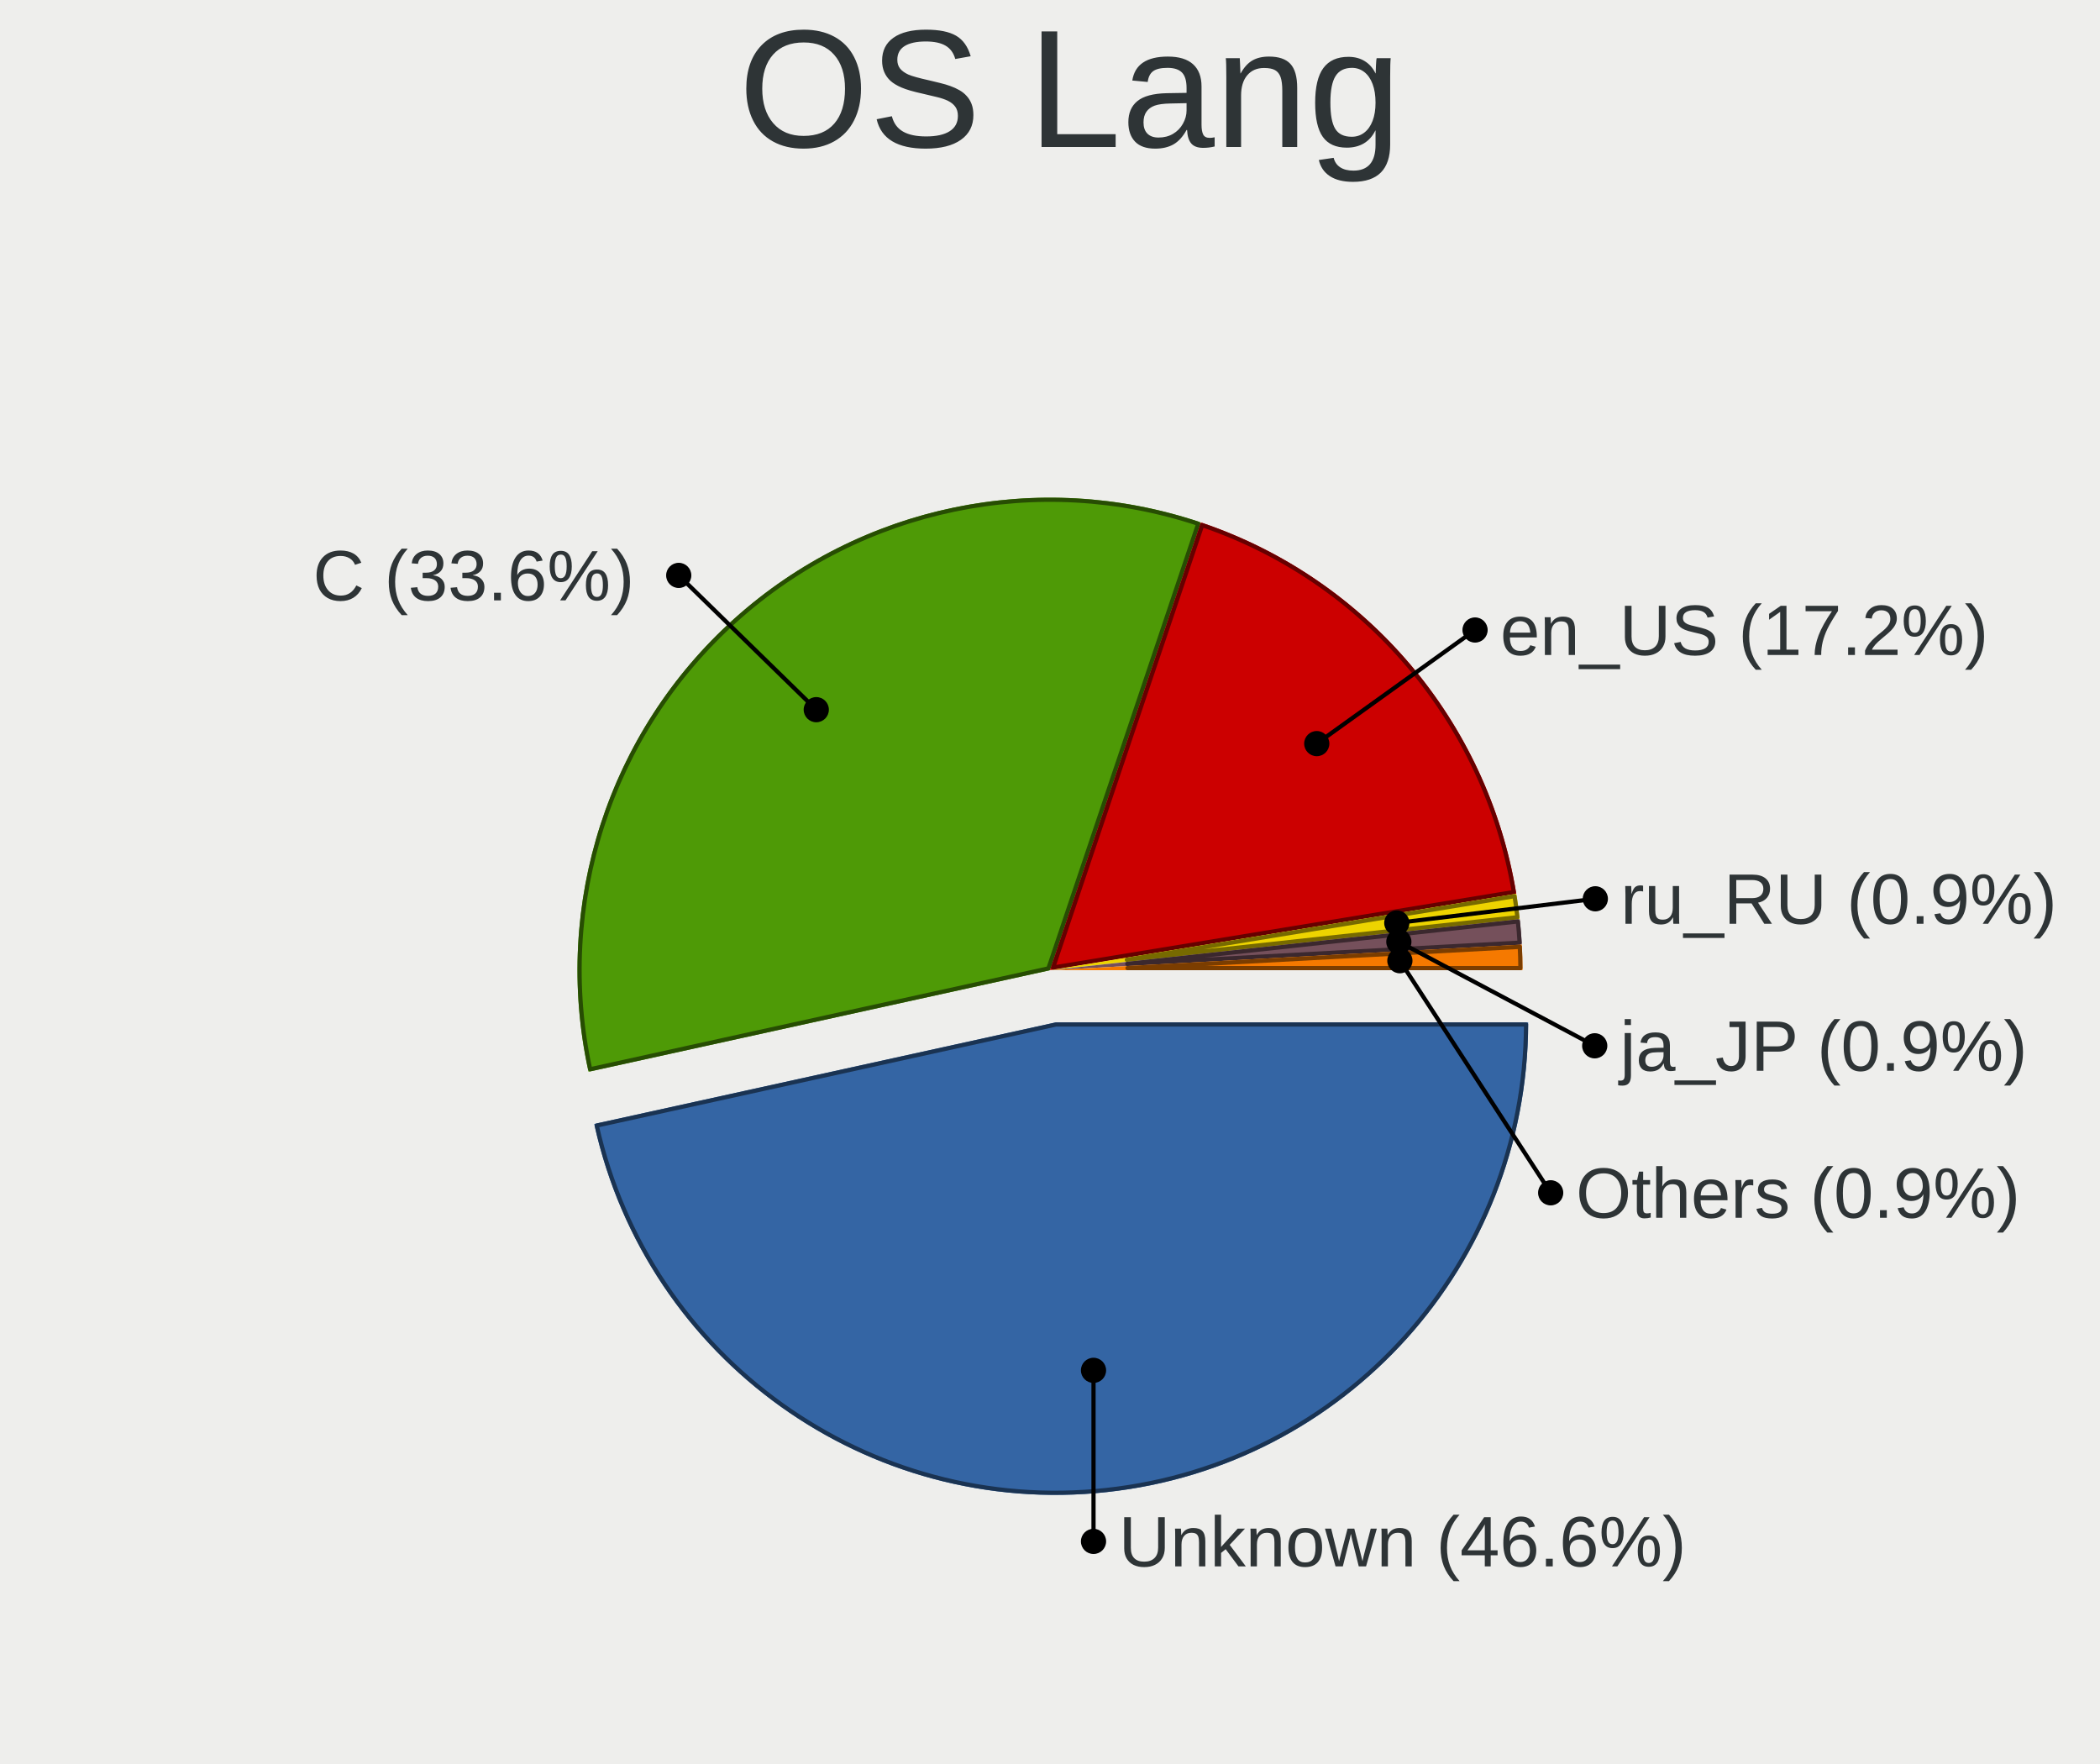
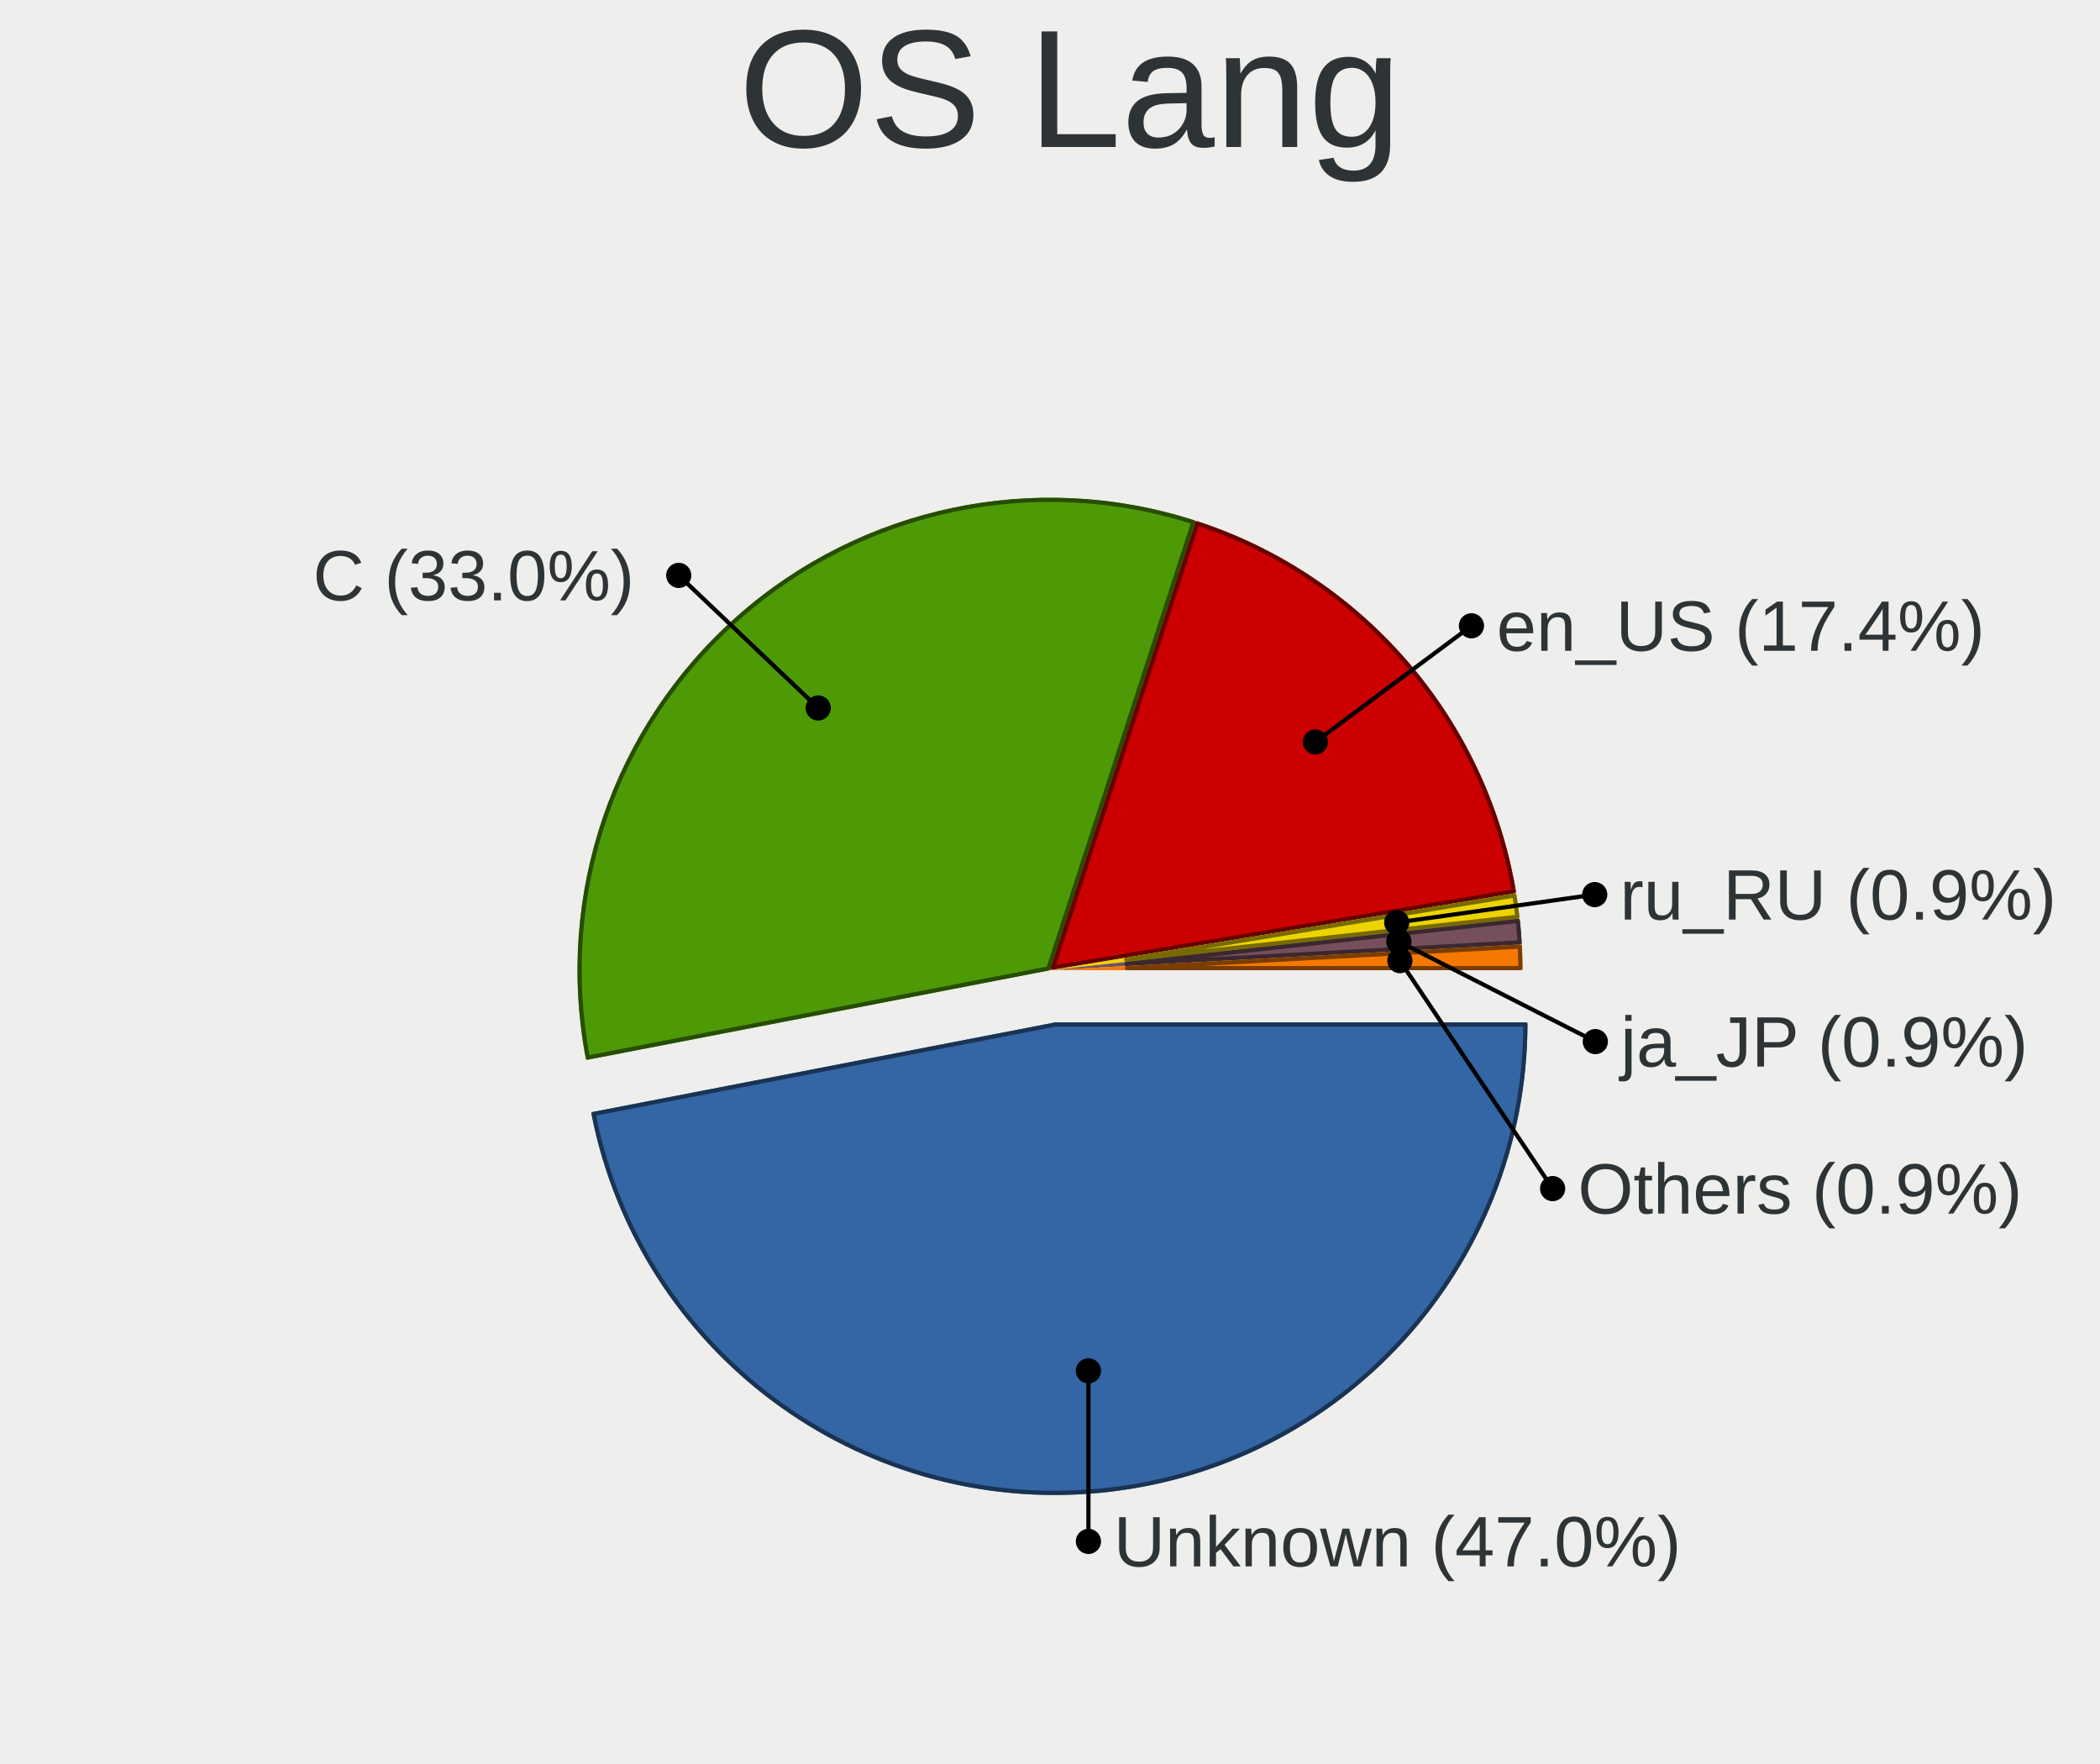
<svg xmlns="http://www.w3.org/2000/svg" width="500" height="420" version="1.0" id="ezcGraph">
  <defs />
  <g id="ezcGraphChart" color-rendering="optimizeQuality" shape-rendering="geometricPrecision" text-rendering="optimizeLegibility">
    <path d=" M 0,420 L 0,0 L 500,0 L 500,420 L 0,420 z " style="fill: #eeeeec; fill-opacity: 1.00; stroke: none;" id="ezcGraphPolygon_1" />
    <path d=" M 0,42 L 0,0 L 500,0 L 500,42 L 0,42 z " style="fill: #000000; fill-opacity: 0.00; stroke: none;" id="ezcGraphPolygon_2" />
-     <path d="M 251.35,243.43 L 363.85,243.43 A 112.50,112.50 0 0,1 141.48,267.61 z" style="fill: #3465a4; fill-opacity: 1.00; stroke: none; cursor: pointer;" id="ezcGraphCircleSector_4" />
-     <path d="M 251.41,243.93 L 363.35,243.93 A 112.00,112.00 0 0,1 142.08,267.99 z" style="fill: none; stroke: #1a3352; stroke-width: 1; stroke-opacity: 1.00; stroke-linecap: round; stroke-linejoin: round;" id="ezcGraphCircleSector_5" />
-     <path d="M 250.00,231.00 L 140.13,255.18 A 112.50,112.50 0 0,1 285.92,124.39 z" style="fill: #4e9a06; fill-opacity: 1.00; stroke: none; cursor: pointer;" id="ezcGraphCircleSector_6" />
-     <path d="M 249.62,230.57 L 140.51,254.59 A 112.00,112.00 0 0,1 285.29,124.70 z" style="fill: none; stroke: #274d03; stroke-width: 1; stroke-opacity: 1.00; stroke-linecap: round; stroke-linejoin: round;" id="ezcGraphCircleSector_7" />
-     <path d="M 250.00,231.00 L 285.92,124.39 A 112.50,112.50 0 0,1 361.02,212.80 z" style="fill: #cc0000; fill-opacity: 1.00; stroke: none; cursor: pointer;" id="ezcGraphCircleSector_8" />
-     <path d="M 250.74,230.37 L 286.24,125.02 A 112.00,112.00 0 0,1 360.44,212.39 z" style="fill: none; stroke: #660000; stroke-width: 1; stroke-opacity: 1.00; stroke-linecap: round; stroke-linejoin: round;" id="ezcGraphCircleSector_9" />
-     <path d="M 250.00,231.00 L 361.02,212.80 A 112.50,112.50 0 0,1 361.84,218.84 z" style="fill: #edd400; fill-opacity: 1.00; stroke: none; cursor: pointer;" id="ezcGraphCircleSector_10" />
-     <path d="M 268.30,228.51 L 360.61,213.37 A 112.00,112.00 0 0,1 361.29,218.39 z" style="fill: none; stroke: #776a00; stroke-width: 1; stroke-opacity: 1.00; stroke-linecap: round; stroke-linejoin: round;" id="ezcGraphCircleSector_11" />
-     <path d="M 250.00,231.00 L 361.84,218.84 A 112.50,112.50 0 0,1 362.34,224.91 z" style="fill: #75505b; fill-opacity: 1.00; stroke: none; cursor: pointer;" id="ezcGraphCircleSector_12" />
-     <path d="M 268.40,229.50 L 361.40,219.39 A 112.00,112.00 0 0,1 361.81,224.44 z" style="fill: none; stroke: #3b282e; stroke-width: 1; stroke-opacity: 1.00; stroke-linecap: round; stroke-linejoin: round;" id="ezcGraphCircleSector_13" />
-     <path d="M 250.00,231.00 L 362.34,224.91 A 112.50,112.50 0 0,1 362.50,231.00 z" style="fill: #f57900; fill-opacity: 1.00; stroke: none;" id="ezcGraphCircleSector_14" />
-     <path d="M 268.46,230.50 L 361.86,225.44 A 112.00,112.00 0 0,1 362.00,230.50 z" style="fill: none; stroke: #7b3d00; stroke-width: 1; stroke-opacity: 1.00; stroke-linecap: round; stroke-linejoin: round;" id="ezcGraphCircleSector_15" />
-     <path d=" M 194.351,168.971 L 161.605,137" style="fill: none; stroke: #000000; stroke-width: 1; stroke-opacity: 1.00; stroke-linecap: round; stroke-linejoin: round;" id="ezcGraphLine_16" />
-     <ellipse cx="194.351" cy="168.971" rx="3" ry="3" style="fill: #000000; fill-opacity: 1.00; stroke: none;" id="ezcGraphCircle_17" />
+     <path d="M 251.19,243.44 L 363.69,243.44 A 112.50,112.50 0 0,1 140.74,264.83 z" style="fill: #3465a4; fill-opacity: 1.00; stroke: none; cursor: pointer;" id="ezcGraphCircleSector_4" />
+     <path d="M 251.24,243.94 L 363.19,243.94 A 112.00,112.00 0 0,1 141.33,265.22 z" style="fill: none; stroke: #1a3352; stroke-width: 1; stroke-opacity: 1.00; stroke-linecap: round; stroke-linejoin: round;" id="ezcGraphCircleSector_5" />
+     <path d="M 250.00,231.00 L 139.55,252.38 A 112.50,112.50 0 0,1 284.76,124.01 z" style="fill: #4e9a06; fill-opacity: 1.00; stroke: none; cursor: pointer;" id="ezcGraphCircleSector_6" />
+     <path d="M 249.62,230.57 L 139.95,251.80 A 112.00,112.00 0 0,1 284.13,124.33 z" style="fill: none; stroke: #274d03; stroke-width: 1; stroke-opacity: 1.00; stroke-linecap: round; stroke-linejoin: round;" id="ezcGraphCircleSector_7" />
+     <path d="M 250.00,231.00 L 284.76,124.01 A 112.50,112.50 0 0,1 360.99,212.64 z" style="fill: #cc0000; fill-opacity: 1.00; stroke: none; cursor: pointer;" id="ezcGraphCircleSector_8" />
+     <path d="M 250.73,230.37 L 285.09,124.64 A 112.00,112.00 0 0,1 360.42,212.23 z" style="fill: none; stroke: #660000; stroke-width: 1; stroke-opacity: 1.00; stroke-linecap: round; stroke-linejoin: round;" id="ezcGraphCircleSector_9" />
+     <path d="M 250.00,231.00 L 360.99,212.64 A 112.50,112.50 0 0,1 361.83,218.73 z" style="fill: #edd400; fill-opacity: 1.00; stroke: none; cursor: pointer;" id="ezcGraphCircleSector_10" />
+     <path d="M 268.13,228.51 L 360.58,213.22 A 112.00,112.00 0 0,1 361.28,218.29 z" style="fill: none; stroke: #776a00; stroke-width: 1; stroke-opacity: 1.00; stroke-linecap: round; stroke-linejoin: round;" id="ezcGraphCircleSector_11" />
+     <path d="M 250.00,231.00 L 361.83,218.73 A 112.50,112.50 0 0,1 362.33,224.86 z" style="fill: #75505b; fill-opacity: 1.00; stroke: none; cursor: pointer;" id="ezcGraphCircleSector_12" />
+     <path d="M 268.24,229.50 L 361.39,219.28 A 112.00,112.00 0 0,1 361.81,224.38 z" style="fill: none; stroke: #3b282e; stroke-width: 1; stroke-opacity: 1.00; stroke-linecap: round; stroke-linejoin: round;" id="ezcGraphCircleSector_13" />
+     <path d="M 250.00,231.00 L 362.33,224.86 A 112.50,112.50 0 0,1 362.50,231.00 z" style="fill: #f57900; fill-opacity: 1.00; stroke: none;" id="ezcGraphCircleSector_14" />
+     <path d="M 268.30,230.50 L 361.86,225.38 A 112.00,112.00 0 0,1 362.00,230.50 z" style="fill: none; stroke: #7b3d00; stroke-width: 1; stroke-opacity: 1.00; stroke-linecap: round; stroke-linejoin: round;" id="ezcGraphCircleSector_15" />
+     <path d=" M 194.805,168.566 L 161.605,137" style="fill: none; stroke: #000000; stroke-width: 1; stroke-opacity: 1.00; stroke-linecap: round; stroke-linejoin: round;" id="ezcGraphLine_16" />
+     <ellipse cx="194.805" cy="168.566" rx="3" ry="3" style="fill: #000000; fill-opacity: 1.00; stroke: none;" id="ezcGraphCircle_17" />
    <ellipse cx="161.605" cy="137" rx="3" ry="3" style="fill: #000000; fill-opacity: 1.00; stroke: none;" id="ezcGraphCircle_18" />
-     <path d=" M 313.514,177.051 L 351.205,150" style="fill: none; stroke: #000000; stroke-width: 1; stroke-opacity: 1.00; stroke-linecap: round; stroke-linejoin: round;" id="ezcGraphLine_20" />
-     <ellipse cx="313.514" cy="177.051" rx="3" ry="3" style="fill: #000000; fill-opacity: 1.00; stroke: none;" id="ezcGraphCircle_21" />
-     <ellipse cx="351.205" cy="150" rx="3" ry="3" style="fill: #000000; fill-opacity: 1.00; stroke: none;" id="ezcGraphCircle_22" />
-     <path d=" M 332.57,219.75 L 379.839,214" style="fill: none; stroke: #000000; stroke-width: 1; stroke-opacity: 1.00; stroke-linecap: round; stroke-linejoin: round;" id="ezcGraphLine_24" />
-     <ellipse cx="332.57" cy="219.75" rx="3" ry="3" style="fill: #000000; fill-opacity: 1.00; stroke: none;" id="ezcGraphCircle_25" />
-     <ellipse cx="379.839" cy="214" rx="3" ry="3" style="fill: #000000; fill-opacity: 1.00; stroke: none;" id="ezcGraphCircle_26" />
-     <path d=" M 333.058,224.237 L 379.697,249" style="fill: none; stroke: #000000; stroke-width: 1; stroke-opacity: 1.00; stroke-linecap: round; stroke-linejoin: round;" id="ezcGraphLine_28" />
-     <ellipse cx="333.058" cy="224.237" rx="3" ry="3" style="fill: #000000; fill-opacity: 1.00; stroke: none;" id="ezcGraphCircle_29" />
-     <ellipse cx="379.697" cy="249" rx="3" ry="3" style="fill: #000000; fill-opacity: 1.00; stroke: none;" id="ezcGraphCircle_30" />
-     <path d=" M 333.303,228.743 L 369.208,284" style="fill: none; stroke: #000000; stroke-width: 1; stroke-opacity: 1.00; stroke-linecap: round; stroke-linejoin: round;" id="ezcGraphLine_32" />
-     <ellipse cx="333.303" cy="228.743" rx="3" ry="3" style="fill: #000000; fill-opacity: 1.00; stroke: none;" id="ezcGraphCircle_33" />
-     <ellipse cx="369.208" cy="284" rx="3" ry="3" style="fill: #000000; fill-opacity: 1.00; stroke: none;" id="ezcGraphCircle_34" />
-     <path d=" M 260.361,326.272 L 260.361,367" style="fill: none; stroke: #000000; stroke-width: 1; stroke-opacity: 1.00; stroke-linecap: round; stroke-linejoin: round;" id="ezcGraphLine_36" />
-     <ellipse cx="260.361" cy="326.272" rx="3" ry="3" style="fill: #000000; fill-opacity: 1.00; stroke: none;" id="ezcGraphCircle_37" />
-     <ellipse cx="260.361" cy="367" rx="3" ry="3" style="fill: #000000; fill-opacity: 1.00; stroke: none;" id="ezcGraphCircle_38" />
+     <path d=" M 313.182,176.663 L 350.345,149" style="fill: none; stroke: #000000; stroke-width: 1; stroke-opacity: 1.00; stroke-linecap: round; stroke-linejoin: round;" id="ezcGraphLine_20" />
+     <ellipse cx="313.182" cy="176.663" rx="3" ry="3" style="fill: #000000; fill-opacity: 1.00; stroke: none;" id="ezcGraphCircle_21" />
+     <ellipse cx="350.345" cy="149" rx="3" ry="3" style="fill: #000000; fill-opacity: 1.00; stroke: none;" id="ezcGraphCircle_22" />
+     <path d=" M 332.557,219.653 L 379.697,213" style="fill: none; stroke: #000000; stroke-width: 1; stroke-opacity: 1.00; stroke-linecap: round; stroke-linejoin: round;" id="ezcGraphLine_24" />
+     <ellipse cx="332.557" cy="219.653" rx="3" ry="3" style="fill: #000000; fill-opacity: 1.00; stroke: none;" id="ezcGraphCircle_25" />
+     <ellipse cx="379.697" cy="213" rx="3" ry="3" style="fill: #000000; fill-opacity: 1.00; stroke: none;" id="ezcGraphCircle_26" />
+     <path d=" M 333.054,224.178 L 379.839,248" style="fill: none; stroke: #000000; stroke-width: 1; stroke-opacity: 1.00; stroke-linecap: round; stroke-linejoin: round;" id="ezcGraphLine_28" />
+     <ellipse cx="333.054" cy="224.178" rx="3" ry="3" style="fill: #000000; fill-opacity: 1.00; stroke: none;" id="ezcGraphCircle_29" />
+     <ellipse cx="379.839" cy="248" rx="3" ry="3" style="fill: #000000; fill-opacity: 1.00; stroke: none;" id="ezcGraphCircle_30" />
+     <path d=" M 333.302,228.724 L 369.671,283" style="fill: none; stroke: #000000; stroke-width: 1; stroke-opacity: 1.00; stroke-linecap: round; stroke-linejoin: round;" id="ezcGraphLine_32" />
+     <ellipse cx="333.302" cy="228.724" rx="3" ry="3" style="fill: #000000; fill-opacity: 1.00; stroke: none;" id="ezcGraphCircle_33" />
+     <ellipse cx="369.671" cy="283" rx="3" ry="3" style="fill: #000000; fill-opacity: 1.00; stroke: none;" id="ezcGraphCircle_34" />
+     <path d=" M 259.149,326.396 L 259.149,367" style="fill: none; stroke: #000000; stroke-width: 1; stroke-opacity: 1.00; stroke-linecap: round; stroke-linejoin: round;" id="ezcGraphLine_36" />
+     <ellipse cx="259.149" cy="326.396" rx="3" ry="3" style="fill: #000000; fill-opacity: 1.00; stroke: none;" id="ezcGraphCircle_37" />
+     <ellipse cx="259.149" cy="367" rx="3" ry="3" style="fill: #000000; fill-opacity: 1.00; stroke: none;" id="ezcGraphCircle_38" />
    <g id="ezcGraphTextBox_3">
      <path d=" M 175.3,42 L 175.3,0.5 L 325.2,0.5 L 325.2,42 L 175.3,42 z " style="fill: #ffffff; fill-opacity: 0.00; stroke: none;" id="ezcGraphPolygon_40" />
      <text id="ezcGraphTextBox_3_text" x="175.8" text-length="148.4px" y="35" style="font-size: 40px; font-family: 'Arial'; fill: #2e3436; fill-opacity: 1.00; stroke: none;">OS Lang</text>
    </g>
    <g id="ezcGraphTextBox_19" style=" cursor: pointer;">
      <path d=" M 74.015,146.5 L 74.015,128 L 156.605,128 L 156.605,146.5 L 74.015,146.5 z " style="fill: #ffffff; fill-opacity: 0.00; stroke: none;" id="ezcGraphPolygon_41" />
-       <text id="ezcGraphTextBox_19_text" x="74.515" text-length="81.09px" y="142.95" style="font-size: 17px; font-family: 'Arial'; fill: #2e3436; fill-opacity: 1.00; stroke: none;">C (33.6%)</text>
+       <text id="ezcGraphTextBox_19_text" x="74.515" text-length="81.09px" y="142.95" style="font-size: 17px; font-family: 'Arial'; fill: #2e3436; fill-opacity: 1.00; stroke: none;">C (33.0%)</text>
    </g>
    <g id="ezcGraphTextBox_23" style=" cursor: pointer;">
-       <path d=" M 356.705,159.5 L 356.705,141 L 475.335,141 L 475.335,159.5 L 356.705,159.5 z " style="fill: #ffffff; fill-opacity: 0.00; stroke: none;" id="ezcGraphPolygon_42" />
-       <text id="ezcGraphTextBox_23_text" x="357.205" text-length="117.13px" y="155.95" style="font-size: 17px; font-family: 'Arial'; fill: #2e3436; fill-opacity: 1.00; stroke: none;">en_US (17.2%)</text>
+       <path d=" M 355.845,158.5 L 355.845,140 L 474.475,140 L 474.475,158.5 L 355.845,158.5 z " style="fill: #ffffff; fill-opacity: 0.00; stroke: none;" id="ezcGraphPolygon_42" />
+       <text id="ezcGraphTextBox_23_text" x="356.345" text-length="117.13px" y="154.95" style="font-size: 17px; font-family: 'Arial'; fill: #2e3436; fill-opacity: 1.00; stroke: none;">en_US (17.4%)</text>
    </g>
    <g id="ezcGraphTextBox_27" style=" cursor: pointer;">
-       <path d=" M 385.339,223.5 L 385.339,205 L 494.959,205 L 494.959,223.5 L 385.339,223.5 z " style="fill: #ffffff; fill-opacity: 0.00; stroke: none;" id="ezcGraphPolygon_43" />
-       <text id="ezcGraphTextBox_27_text" x="385.839" text-length="108.12px" y="219.95" style="font-size: 17px; font-family: 'Arial'; fill: #2e3436; fill-opacity: 1.00; stroke: none;">ru_RU (0.9%)</text>
+       <path d=" M 385.197,222.5 L 385.197,204 L 494.817,204 L 494.817,222.5 L 385.197,222.5 z " style="fill: #ffffff; fill-opacity: 0.00; stroke: none;" id="ezcGraphPolygon_43" />
+       <text id="ezcGraphTextBox_27_text" x="385.697" text-length="108.12px" y="218.95" style="font-size: 17px; font-family: 'Arial'; fill: #2e3436; fill-opacity: 1.00; stroke: none;">ru_RU (0.9%)</text>
    </g>
    <g id="ezcGraphTextBox_31" style=" cursor: pointer;">
-       <path d=" M 385.197,258.5 L 385.197,240 L 494.817,240 L 494.817,258.5 L 385.197,258.5 z " style="fill: #ffffff; fill-opacity: 0.00; stroke: none;" id="ezcGraphPolygon_44" />
-       <text id="ezcGraphTextBox_31_text" x="385.697" text-length="108.12px" y="254.95" style="font-size: 17px; font-family: 'Arial'; fill: #2e3436; fill-opacity: 1.00; stroke: none;">ja_JP (0.9%)</text>
+       <path d=" M 385.339,257.5 L 385.339,239 L 494.959,239 L 494.959,257.5 L 385.339,257.5 z " style="fill: #ffffff; fill-opacity: 0.00; stroke: none;" id="ezcGraphPolygon_44" />
+       <text id="ezcGraphTextBox_31_text" x="385.839" text-length="108.12px" y="253.95" style="font-size: 17px; font-family: 'Arial'; fill: #2e3436; fill-opacity: 1.00; stroke: none;">ja_JP (0.9%)</text>
    </g>
    <g id="ezcGraphTextBox_35">
-       <path d=" M 374.708,293.5 L 374.708,275 L 493.338,275 L 493.338,293.5 L 374.708,293.5 z " style="fill: #ffffff; fill-opacity: 0.00; stroke: none;" id="ezcGraphPolygon_45" />
-       <text id="ezcGraphTextBox_35_text" x="375.208" text-length="117.13px" y="289.95" style="font-size: 17px; font-family: 'Arial'; fill: #2e3436; fill-opacity: 1.00; stroke: none;">Others (0.9%)</text>
+       <path d=" M 375.171,292.5 L 375.171,274 L 493.801,274 L 493.801,292.5 L 375.171,292.5 z " style="fill: #ffffff; fill-opacity: 0.00; stroke: none;" id="ezcGraphPolygon_45" />
+       <text id="ezcGraphTextBox_35_text" x="375.671" text-length="117.13px" y="288.95" style="font-size: 17px; font-family: 'Arial'; fill: #2e3436; fill-opacity: 1.00; stroke: none;">Others (0.9%)</text>
    </g>
    <g id="ezcGraphTextBox_39" style=" cursor: pointer;">
-       <path d=" M 265.861,376.5 L 265.861,358 L 402.511,358 L 402.511,376.5 L 265.861,376.5 z " style="fill: #ffffff; fill-opacity: 0.00; stroke: none;" id="ezcGraphPolygon_46" />
-       <text id="ezcGraphTextBox_39_text" x="266.361" text-length="135.15px" y="372.95" style="font-size: 17px; font-family: 'Arial'; fill: #2e3436; fill-opacity: 1.00; stroke: none;">Unknown (46.6%)</text>
+       <path d=" M 264.649,376.5 L 264.649,358 L 401.299,358 L 401.299,376.5 L 264.649,376.5 z " style="fill: #ffffff; fill-opacity: 0.00; stroke: none;" id="ezcGraphPolygon_46" />
+       <text id="ezcGraphTextBox_39_text" x="265.149" text-length="135.15px" y="372.95" style="font-size: 17px; font-family: 'Arial'; fill: #2e3436; fill-opacity: 1.00; stroke: none;">Unknown (47.0%)</text>
    </g>
  </g>
</svg>
